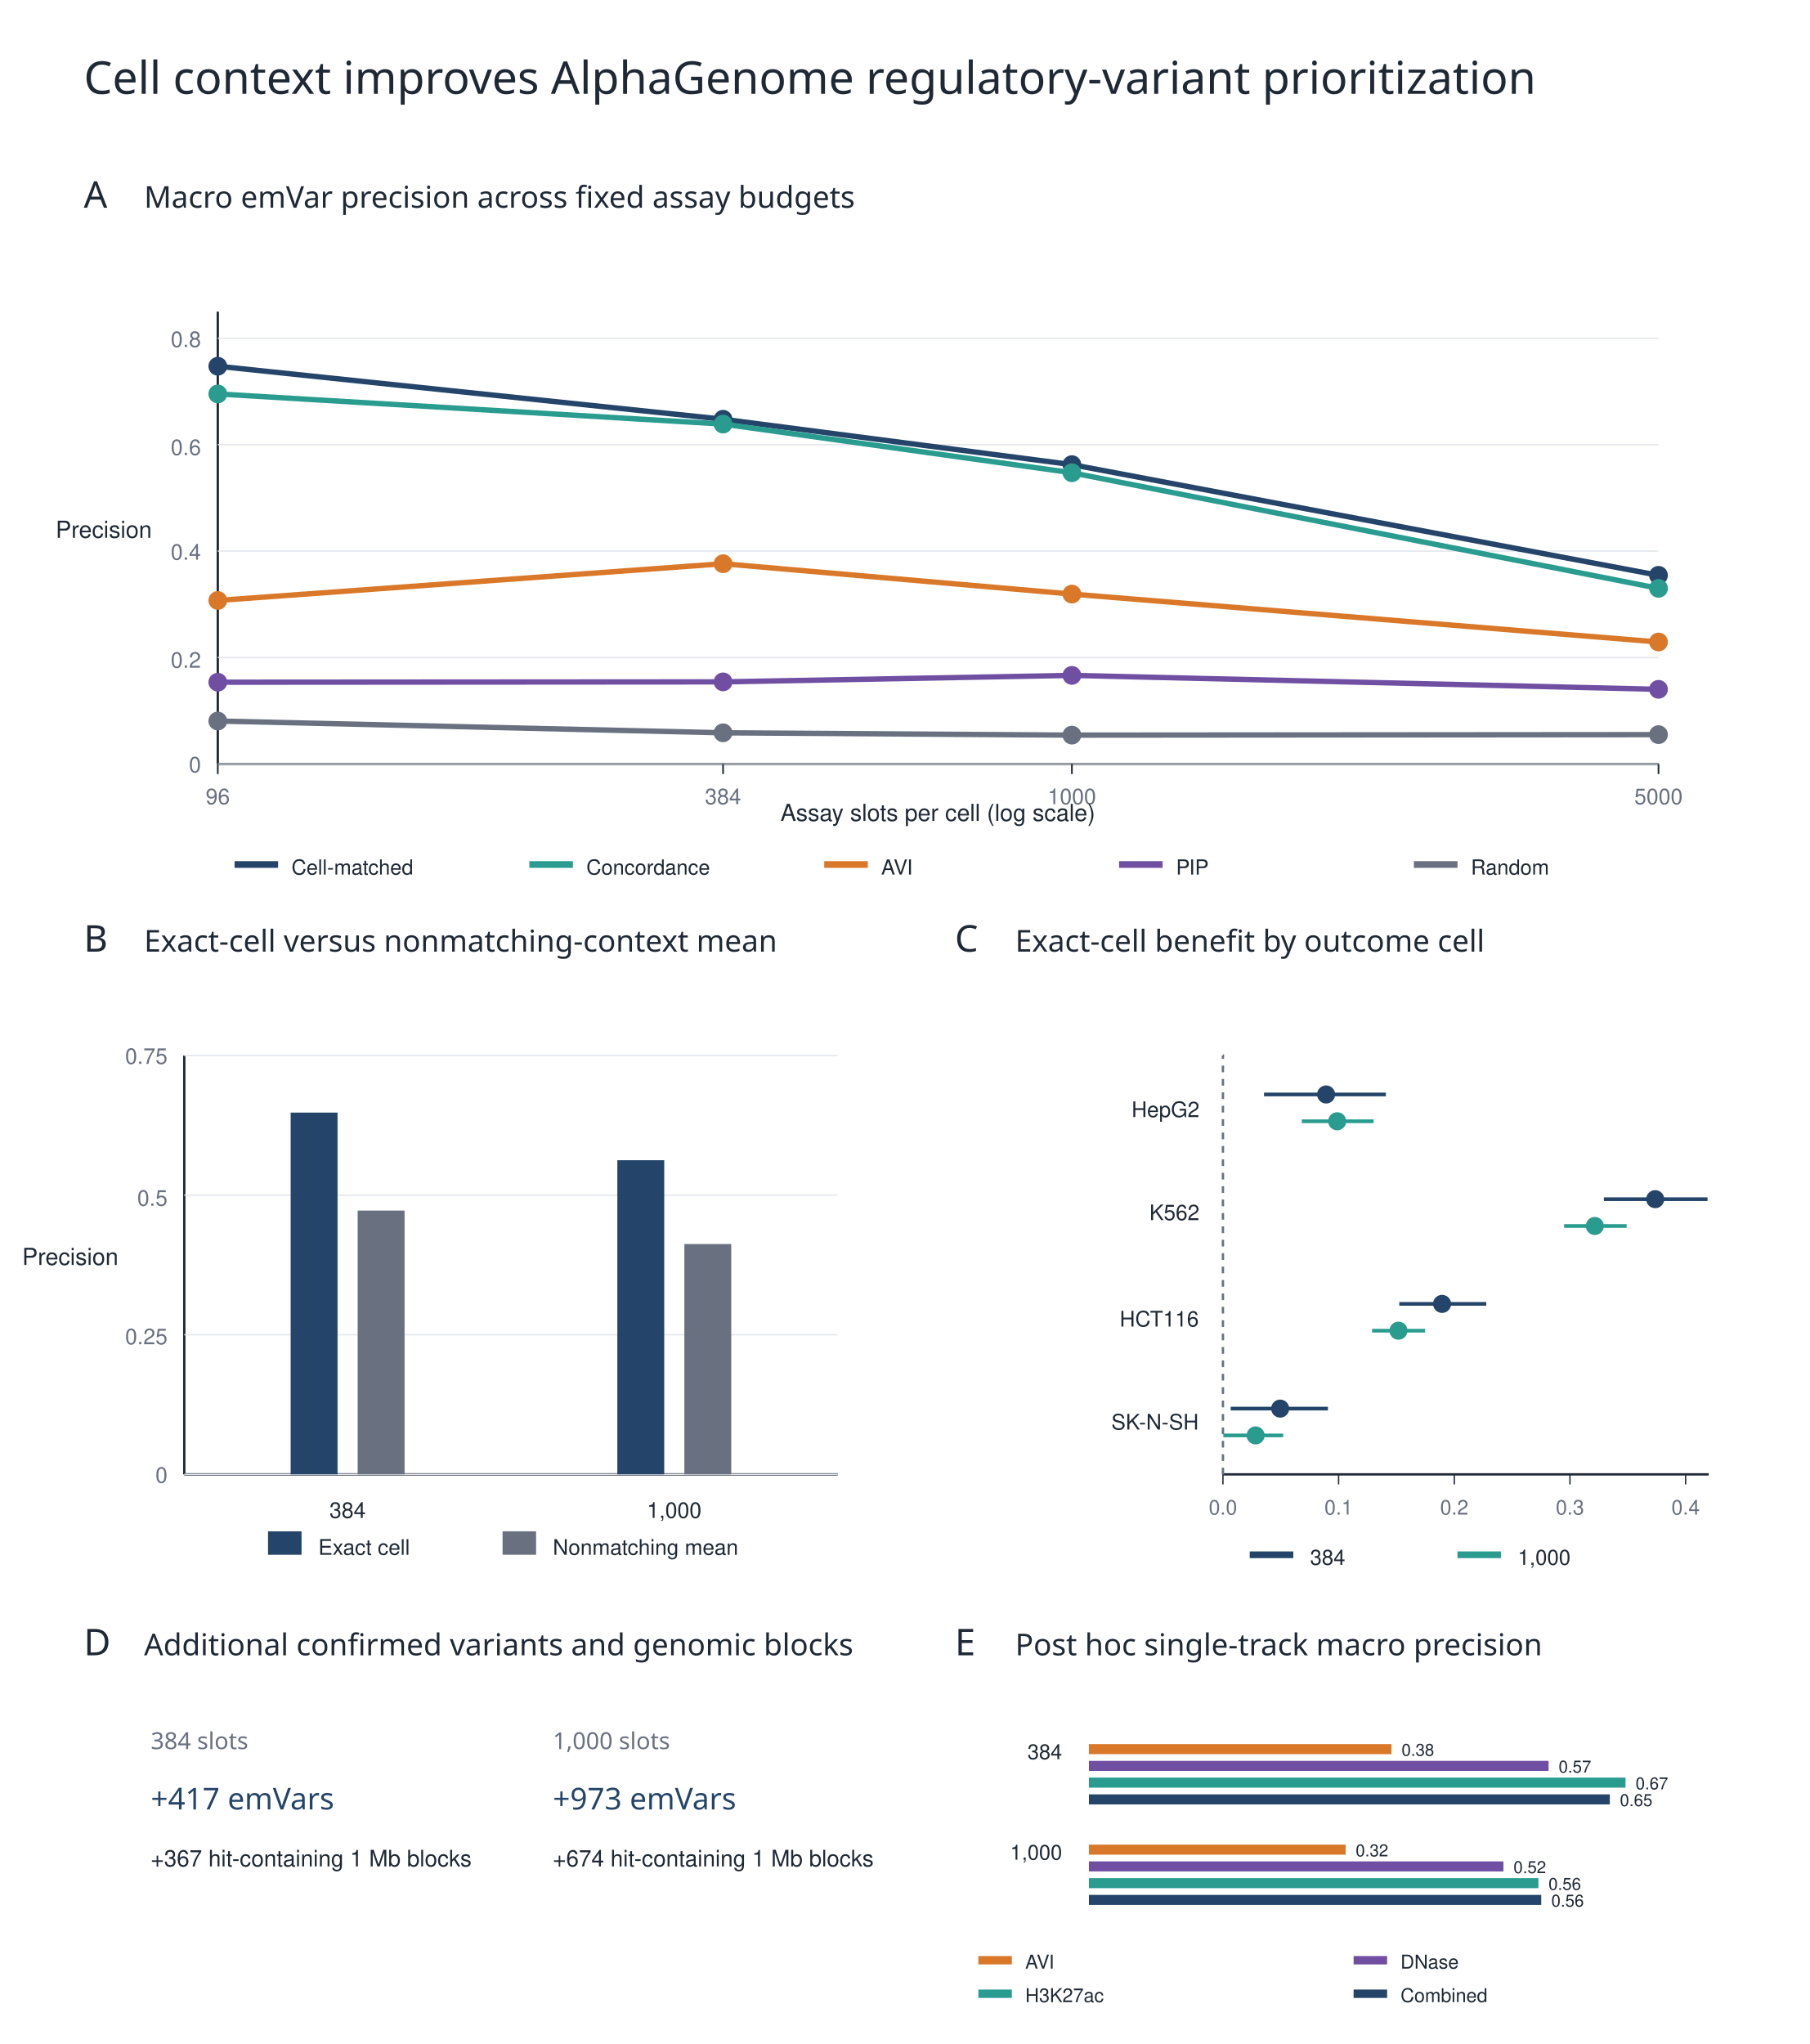
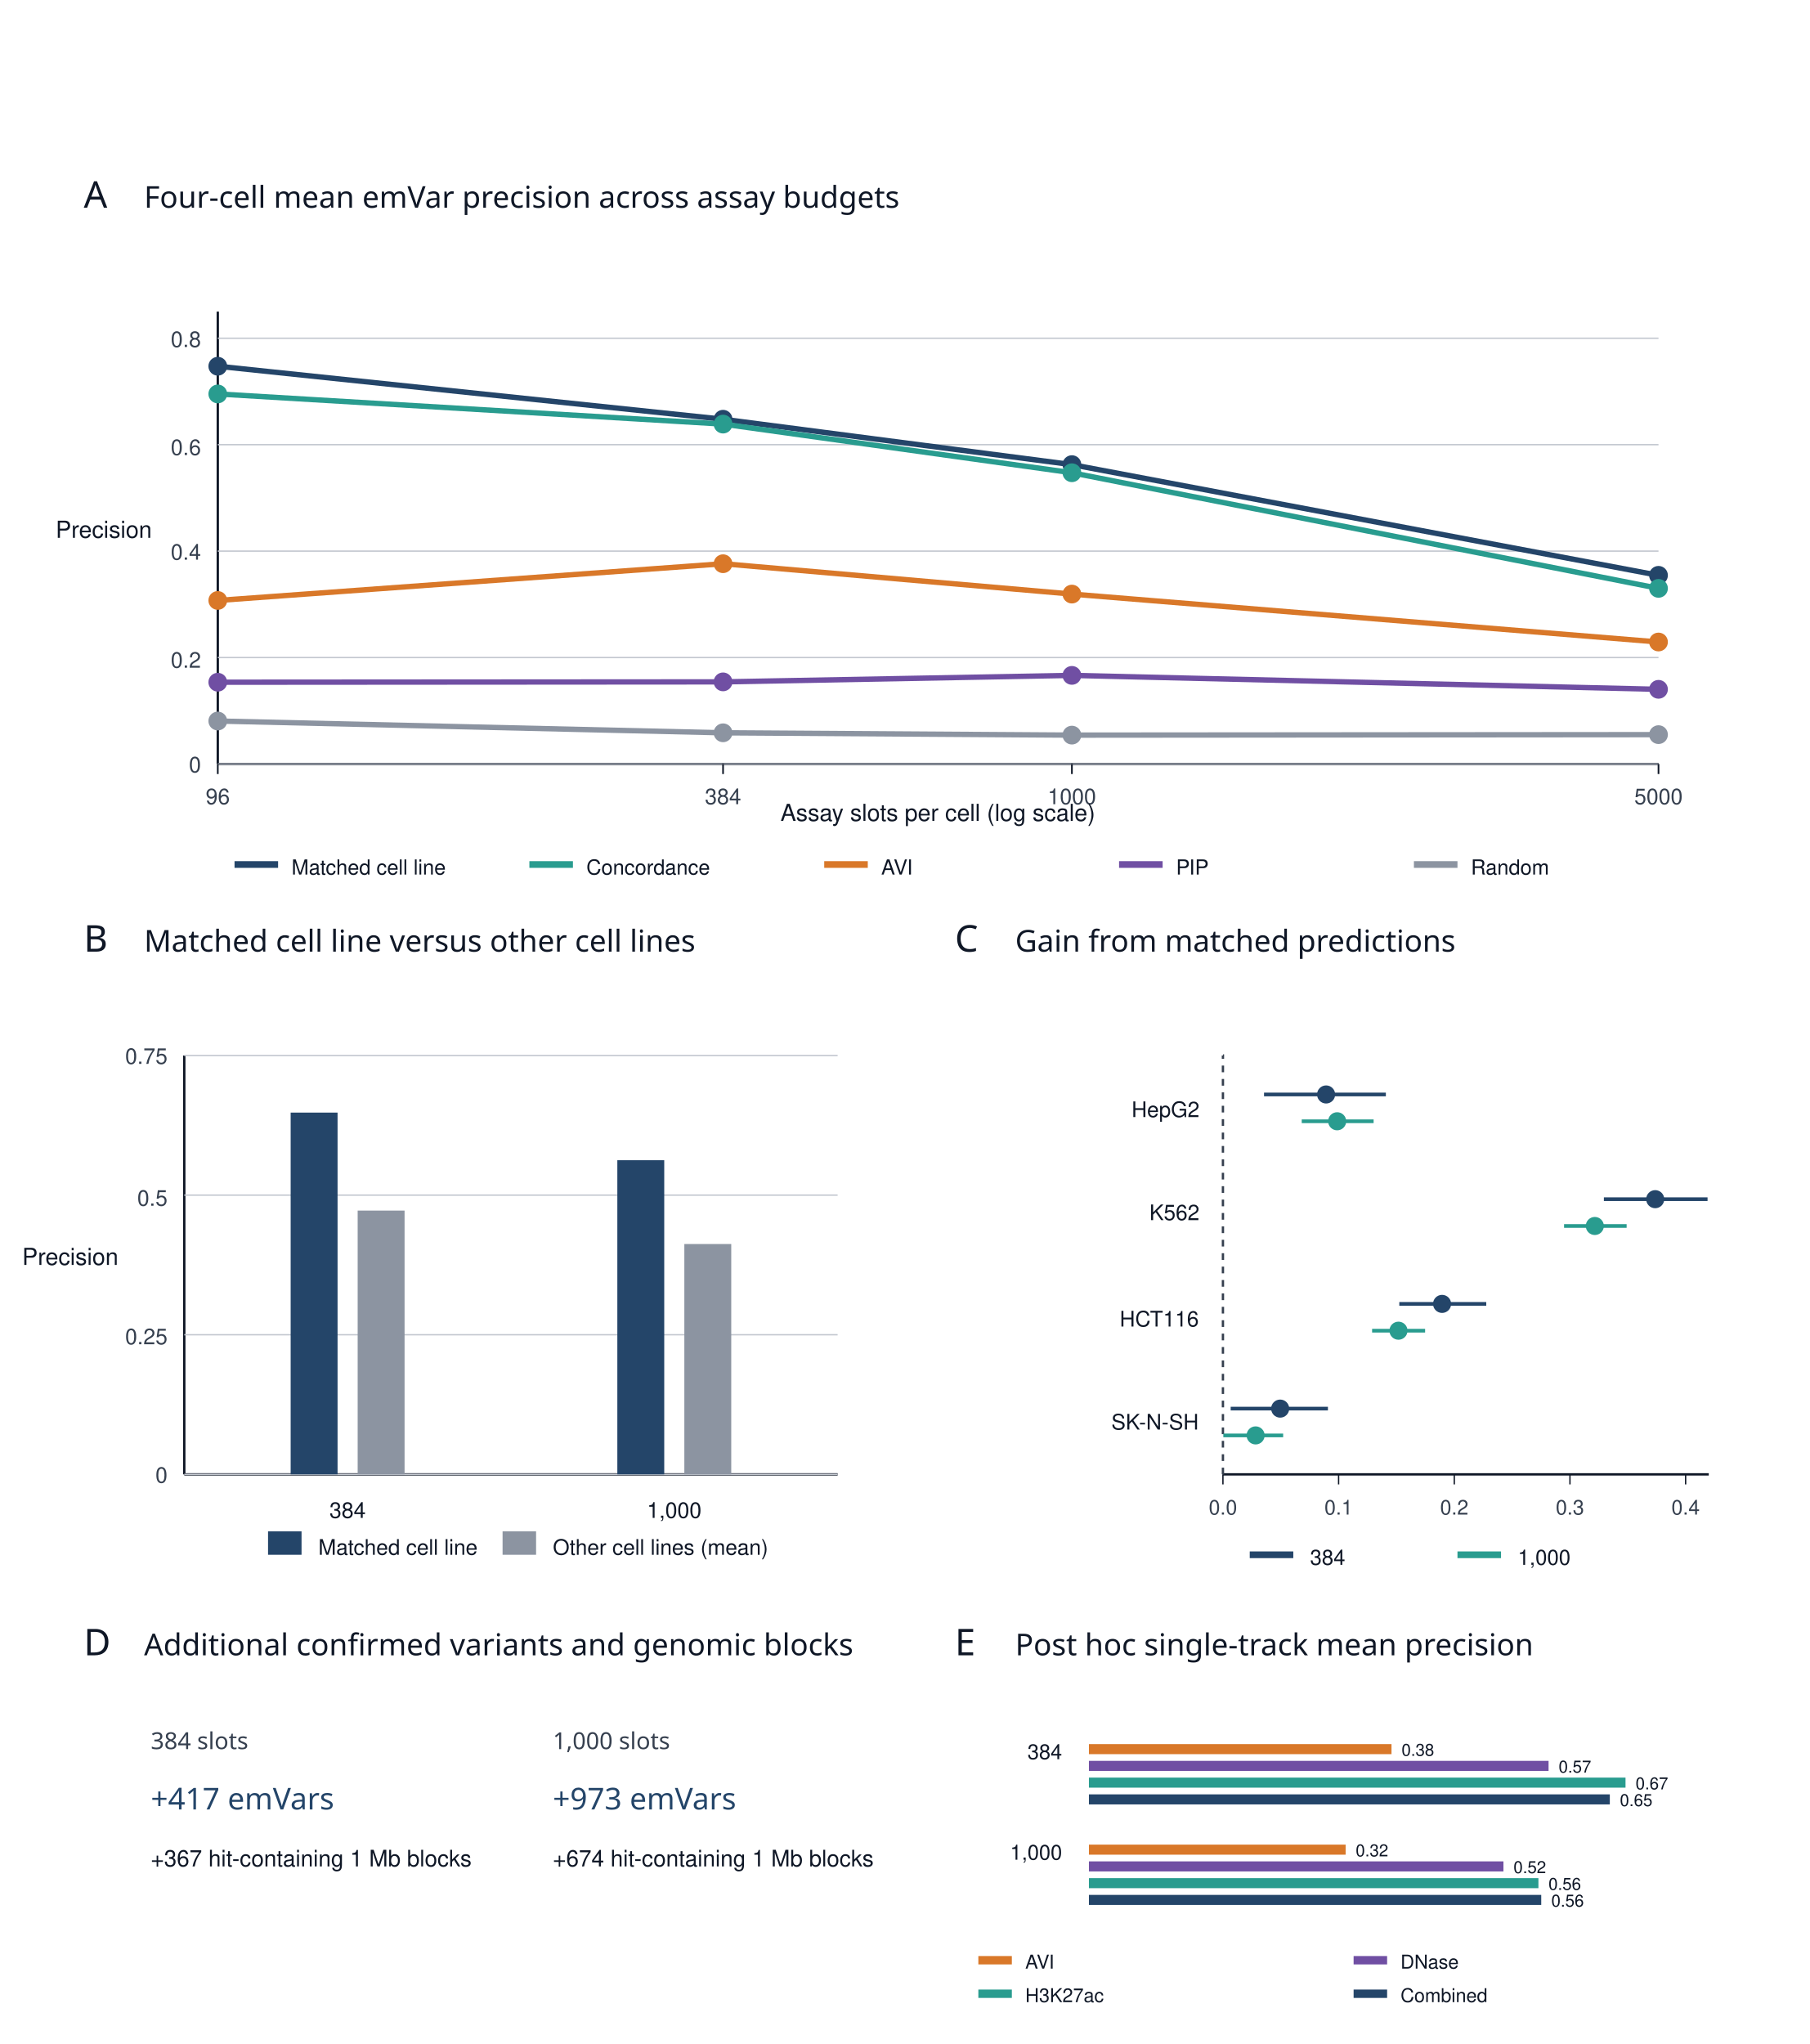
<svg xmlns="http://www.w3.org/2000/svg" width="540" height="610" preserveAspectRatio="xMinYMin meet" viewBox="0 0 540 610" version="1.0" fill-rule="evenodd">
  <clipPath id="clip">
    <rect x="0" y="0" width="540" height="610" />
  </clipPath>
  <g id="group" transform="scale(1,-1) translate(0,-610)" style="clip-path: url(#clip)">
    <g transform="">
-       <text x="25" y="582" style="font-family: Helvetica-Bold; font-size: 13.5px;fill: rgb(12%,16%,21%); stroke:none;" transform="translate(0,1164) scale(1,-1)">Cell context improves AlphaGenome regulatory-variant prioritization</text>
-       <text x="25" y="548" style="font-family: Helvetica-Bold; font-size: 11px;fill: rgb(12%,16%,21%); stroke:none;" transform="translate(0,1096) scale(1,-1)">A</text>
-       <text x="43" y="548" style="font-family: Helvetica-Bold; font-size: 9px;fill: rgb(12%,16%,21%); stroke:none;" transform="translate(0,1096) scale(1,-1)">Macro emVar precision across fixed assay budgets</text>
-       <path d="M 65,382 L 65,517 Z" style="stroke: rgb(12%,16%,21%); stroke-linecap: butt; stroke-width: 0.7;" />
-       <path d="M 65,382 L 495,382 Z" style="stroke: rgb(12%,16%,21%); stroke-linecap: butt; stroke-width: 0.7;" />
-       <path d="M 65,382 L 495,382 Z" style="stroke: rgb(89%,90%,92%); stroke-linecap: butt; stroke-width: 0.4;" />
-       <text x="56.386" y="379.5" style="font-family: Helvetica; font-size: 6.5px;fill: rgb(41%,44%,50%); stroke:none;" transform="translate(0,759) scale(1,-1)">0</text>
-       <path d="M 65,413.765 L 495,413.765 Z" style="stroke: rgb(89%,90%,92%); stroke-linecap: butt; stroke-width: 0.4;" />
-       <text x="50.965" y="411.265" style="font-family: Helvetica; font-size: 6.5px;fill: rgb(41%,44%,50%); stroke:none;" transform="translate(0,822) scale(1,-1)">0.2</text>
-       <path d="M 65,445.529 L 495,445.529 Z" style="stroke: rgb(89%,90%,92%); stroke-linecap: butt; stroke-width: 0.4;" />
-       <text x="50.965" y="443.029" style="font-family: Helvetica; font-size: 6.5px;fill: rgb(41%,44%,50%); stroke:none;" transform="translate(0,886) scale(1,-1)">0.4</text>
-       <path d="M 65,477.294 L 495,477.294 Z" style="stroke: rgb(89%,90%,92%); stroke-linecap: butt; stroke-width: 0.4;" />
-       <text x="50.965" y="474.794" style="font-family: Helvetica; font-size: 6.5px;fill: rgb(41%,44%,50%); stroke:none;" transform="translate(0,949) scale(1,-1)">0.6</text>
-       <path d="M 65,509.059 L 495,509.059 Z" style="stroke: rgb(89%,90%,92%); stroke-linecap: butt; stroke-width: 0.4;" />
-       <text x="50.965" y="506.559" style="font-family: Helvetica; font-size: 6.5px;fill: rgb(41%,44%,50%); stroke:none;" transform="translate(0,1013) scale(1,-1)">0.8</text>
-       <path d="M 65,382 L 65,379 Z" style="stroke: rgb(12%,16%,21%); stroke-linecap: butt; stroke-width: 0.5;" />
-       <text x="61.386" y="370" style="font-family: Helvetica; font-size: 6.5px;fill: rgb(41%,44%,50%); stroke:none;" transform="translate(0,740) scale(1,-1)">96</text>
-       <path d="M 215.804,382 L 215.804,379 Z" style="stroke: rgb(12%,16%,21%); stroke-linecap: butt; stroke-width: 0.5;" />
-       <text x="210.383" y="370" style="font-family: Helvetica; font-size: 6.5px;fill: rgb(41%,44%,50%); stroke:none;" transform="translate(0,740) scale(1,-1)">384</text>
-       <path d="M 319.921,382 L 319.921,379 Z" style="stroke: rgb(12%,16%,21%); stroke-linecap: butt; stroke-width: 0.5;" />
-       <text x="312.693" y="370" style="font-family: Helvetica; font-size: 6.5px;fill: rgb(41%,44%,50%); stroke:none;" transform="translate(0,740) scale(1,-1)">1000</text>
-       <path d="M 495,382 L 495,379 Z" style="stroke: rgb(12%,16%,21%); stroke-linecap: butt; stroke-width: 0.5;" />
-       <text x="487.772" y="370" style="font-family: Helvetica; font-size: 6.5px;fill: rgb(41%,44%,50%); stroke:none;" transform="translate(0,740) scale(1,-1)">5000</text>
-       <text x="16.608" y="449.5" style="font-family: Helvetica; font-size: 7px;fill: rgb(12%,16%,21%); stroke:none;" transform="translate(0,899) scale(1,-1)">Precision</text>
+       <text x="25" y="548" style="font-family: Helvetica-Bold; font-size: 11px;fill: rgb(6%,9%,15%); stroke:none;" transform="translate(0,1096) scale(1,-1)">A</text>
+       <text x="43" y="548" style="font-family: Helvetica-Bold; font-size: 9px;fill: rgb(6%,9%,15%); stroke:none;" transform="translate(0,1096) scale(1,-1)">Four-cell mean emVar precision across assay budgets</text>
+       <path d="M 65,382 L 65,517 Z" style="stroke: rgb(6%,9%,15%); stroke-linecap: butt; stroke-width: 0.7;" />
+       <path d="M 65,382 L 495,382 Z" style="stroke: rgb(6%,9%,15%); stroke-linecap: butt; stroke-width: 0.7;" />
+       <path d="M 65,382 L 495,382 Z" style="stroke: rgb(76%,78%,81%); stroke-linecap: butt; stroke-width: 0.4;" />
+       <text x="56.386" y="379.5" style="font-family: Helvetica; font-size: 6.5px;fill: rgb(21%,25%,31%); stroke:none;" transform="translate(0,759) scale(1,-1)">0</text>
+       <path d="M 65,413.765 L 495,413.765 Z" style="stroke: rgb(76%,78%,81%); stroke-linecap: butt; stroke-width: 0.4;" />
+       <text x="50.965" y="411.265" style="font-family: Helvetica; font-size: 6.5px;fill: rgb(21%,25%,31%); stroke:none;" transform="translate(0,822) scale(1,-1)">0.2</text>
+       <path d="M 65,445.529 L 495,445.529 Z" style="stroke: rgb(76%,78%,81%); stroke-linecap: butt; stroke-width: 0.4;" />
+       <text x="50.965" y="443.029" style="font-family: Helvetica; font-size: 6.5px;fill: rgb(21%,25%,31%); stroke:none;" transform="translate(0,886) scale(1,-1)">0.4</text>
+       <path d="M 65,477.294 L 495,477.294 Z" style="stroke: rgb(76%,78%,81%); stroke-linecap: butt; stroke-width: 0.4;" />
+       <text x="50.965" y="474.794" style="font-family: Helvetica; font-size: 6.5px;fill: rgb(21%,25%,31%); stroke:none;" transform="translate(0,949) scale(1,-1)">0.6</text>
+       <path d="M 65,509.059 L 495,509.059 Z" style="stroke: rgb(76%,78%,81%); stroke-linecap: butt; stroke-width: 0.4;" />
+       <text x="50.965" y="506.559" style="font-family: Helvetica; font-size: 6.5px;fill: rgb(21%,25%,31%); stroke:none;" transform="translate(0,1013) scale(1,-1)">0.8</text>
+       <path d="M 65,382 L 65,379 Z" style="stroke: rgb(6%,9%,15%); stroke-linecap: butt; stroke-width: 0.5;" />
+       <text x="61.386" y="370" style="font-family: Helvetica; font-size: 6.5px;fill: rgb(21%,25%,31%); stroke:none;" transform="translate(0,740) scale(1,-1)">96</text>
+       <path d="M 215.804,382 L 215.804,379 Z" style="stroke: rgb(6%,9%,15%); stroke-linecap: butt; stroke-width: 0.5;" />
+       <text x="210.383" y="370" style="font-family: Helvetica; font-size: 6.5px;fill: rgb(21%,25%,31%); stroke:none;" transform="translate(0,740) scale(1,-1)">384</text>
+       <path d="M 319.921,382 L 319.921,379 Z" style="stroke: rgb(6%,9%,15%); stroke-linecap: butt; stroke-width: 0.5;" />
+       <text x="312.693" y="370" style="font-family: Helvetica; font-size: 6.5px;fill: rgb(21%,25%,31%); stroke:none;" transform="translate(0,740) scale(1,-1)">1000</text>
+       <path d="M 495,382 L 495,379 Z" style="stroke: rgb(6%,9%,15%); stroke-linecap: butt; stroke-width: 0.5;" />
+       <text x="487.772" y="370" style="font-family: Helvetica; font-size: 6.5px;fill: rgb(21%,25%,31%); stroke:none;" transform="translate(0,740) scale(1,-1)">5000</text>
+       <text x="16.608" y="449.5" style="font-family: Helvetica; font-size: 7px;fill: rgb(6%,9%,15%); stroke:none;" transform="translate(0,899) scale(1,-1)">Precision</text>
      <circle cx="65.0" cy="500.704" r="2.3" style="stroke: rgb(14%,27%,41%); stroke-linecap: butt; stroke-width: 1; fill: rgb(14%,27%,41%); fill-rule: evenodd;" />
      <circle cx="215.804" cy="484.884" r="2.3" style="stroke: rgb(14%,27%,41%); stroke-linecap: butt; stroke-width: 1; fill: rgb(14%,27%,41%); fill-rule: evenodd;" />
      <circle cx="319.921" cy="471.338" r="2.3" style="stroke: rgb(14%,27%,41%); stroke-linecap: butt; stroke-width: 1; fill: rgb(14%,27%,41%); fill-rule: evenodd;" />
      <circle cx="495.0" cy="438.303" r="2.3" style="stroke: rgb(14%,27%,41%); stroke-linecap: butt; stroke-width: 1; fill: rgb(14%,27%,41%); fill-rule: evenodd;" />
      <polyline points="65 500.704, 215.804 484.884, 319.921 471.338, 495 438.303" style="stroke: rgb(14%,27%,41%); stroke-linecap: butt; stroke-width: 1.6; fill: None; fill-rule: evenodd;" />
      <circle cx="65.0" cy="492.432" r="2.3" style="stroke: rgb(16%,61%,56%); stroke-linecap: butt; stroke-width: 1; fill: rgb(16%,61%,56%); fill-rule: evenodd;" />
      <circle cx="215.804" cy="483.436" r="2.3" style="stroke: rgb(16%,61%,56%); stroke-linecap: butt; stroke-width: 1; fill: rgb(16%,61%,56%); fill-rule: evenodd;" />
      <circle cx="319.921" cy="468.916" r="2.3" style="stroke: rgb(16%,61%,56%); stroke-linecap: butt; stroke-width: 1; fill: rgb(16%,61%,56%); fill-rule: evenodd;" />
      <circle cx="495.0" cy="434.412" r="2.3" style="stroke: rgb(16%,61%,56%); stroke-linecap: butt; stroke-width: 1; fill: rgb(16%,61%,56%); fill-rule: evenodd;" />
      <polyline points="65 492.432, 215.804 483.436, 319.921 468.916, 495 434.412" style="stroke: rgb(16%,61%,56%); stroke-linecap: butt; stroke-width: 1.6; fill: None; fill-rule: evenodd;" />
      <circle cx="65.0" cy="430.805" r="2.3" style="stroke: rgb(85%,47%,16%); stroke-linecap: butt; stroke-width: 1; fill: rgb(85%,47%,16%); fill-rule: evenodd;" />
      <circle cx="215.804" cy="441.766" r="2.3" style="stroke: rgb(85%,47%,16%); stroke-linecap: butt; stroke-width: 1; fill: rgb(85%,47%,16%); fill-rule: evenodd;" />
      <circle cx="319.921" cy="432.704" r="2.3" style="stroke: rgb(85%,47%,16%); stroke-linecap: butt; stroke-width: 1; fill: rgb(85%,47%,16%); fill-rule: evenodd;" />
      <circle cx="495.0" cy="418.402" r="2.3" style="stroke: rgb(85%,47%,16%); stroke-linecap: butt; stroke-width: 1; fill: rgb(85%,47%,16%); fill-rule: evenodd;" />
      <polyline points="65 430.805, 215.804 441.766, 319.921 432.704, 495 418.402" style="stroke: rgb(85%,47%,16%); stroke-linecap: butt; stroke-width: 1.6; fill: None; fill-rule: evenodd;" />
      <circle cx="65.0" cy="406.403" r="2.3" style="stroke: rgb(44%,31%,64%); stroke-linecap: butt; stroke-width: 1; fill: rgb(44%,31%,64%); fill-rule: evenodd;" />
      <circle cx="215.804" cy="406.506" r="2.3" style="stroke: rgb(44%,31%,64%); stroke-linecap: butt; stroke-width: 1; fill: rgb(44%,31%,64%); fill-rule: evenodd;" />
      <circle cx="319.921" cy="408.444" r="2.3" style="stroke: rgb(44%,31%,64%); stroke-linecap: butt; stroke-width: 1; fill: rgb(44%,31%,64%); fill-rule: evenodd;" />
      <circle cx="495.0" cy="404.283" r="2.3" style="stroke: rgb(44%,31%,64%); stroke-linecap: butt; stroke-width: 1; fill: rgb(44%,31%,64%); fill-rule: evenodd;" />
      <polyline points="65 406.403, 215.804 406.506, 319.921 408.444, 495 404.283" style="stroke: rgb(44%,31%,64%); stroke-linecap: butt; stroke-width: 1.6; fill: None; fill-rule: evenodd;" />
-       <circle cx="65.0" cy="394.822" r="2.3" style="stroke: rgb(41%,44%,50%); stroke-linecap: butt; stroke-width: 1; fill: rgb(41%,44%,50%); fill-rule: evenodd;" />
-       <circle cx="215.804" cy="391.306" r="2.3" style="stroke: rgb(41%,44%,50%); stroke-linecap: butt; stroke-width: 1; fill: rgb(41%,44%,50%); fill-rule: evenodd;" />
-       <circle cx="319.921" cy="390.616" r="2.3" style="stroke: rgb(41%,44%,50%); stroke-linecap: butt; stroke-width: 1; fill: rgb(41%,44%,50%); fill-rule: evenodd;" />
-       <circle cx="495.0" cy="390.759" r="2.3" style="stroke: rgb(41%,44%,50%); stroke-linecap: butt; stroke-width: 1; fill: rgb(41%,44%,50%); fill-rule: evenodd;" />
-       <polyline points="65 394.822, 215.804 391.306, 319.921 390.616, 495 390.759" style="stroke: rgb(41%,44%,50%); stroke-linecap: butt; stroke-width: 1.6; fill: None; fill-rule: evenodd;" />
+       <circle cx="65.0" cy="394.822" r="2.3" style="stroke: rgb(55%,58%,63%); stroke-linecap: butt; stroke-width: 1; fill: rgb(55%,58%,63%); fill-rule: evenodd;" />
+       <circle cx="215.804" cy="391.306" r="2.3" style="stroke: rgb(55%,58%,63%); stroke-linecap: butt; stroke-width: 1; fill: rgb(55%,58%,63%); fill-rule: evenodd;" />
+       <circle cx="319.921" cy="390.616" r="2.3" style="stroke: rgb(55%,58%,63%); stroke-linecap: butt; stroke-width: 1; fill: rgb(55%,58%,63%); fill-rule: evenodd;" />
+       <circle cx="495.0" cy="390.759" r="2.3" style="stroke: rgb(55%,58%,63%); stroke-linecap: butt; stroke-width: 1; fill: rgb(55%,58%,63%); fill-rule: evenodd;" />
+       <polyline points="65 394.822, 215.804 391.306, 319.921 390.616, 495 390.759" style="stroke: rgb(55%,58%,63%); stroke-linecap: butt; stroke-width: 1.6; fill: None; fill-rule: evenodd;" />
      <path d="M 70,352 L 83,352 Z" style="stroke: rgb(14%,27%,41%); stroke-linecap: butt; stroke-width: 2;" />
-       <text x="87" y="349" style="font-family: Helvetica; font-size: 6.2px;fill: rgb(12%,16%,21%); stroke:none;" transform="translate(0,698) scale(1,-1)">Cell-matched</text>
+       <text x="87" y="349" style="font-family: Helvetica; font-size: 6.2px;fill: rgb(6%,9%,15%); stroke:none;" transform="translate(0,698) scale(1,-1)">Matched cell line</text>
      <path d="M 158,352 L 171,352 Z" style="stroke: rgb(16%,61%,56%); stroke-linecap: butt; stroke-width: 2;" />
-       <text x="175" y="349" style="font-family: Helvetica; font-size: 6.2px;fill: rgb(12%,16%,21%); stroke:none;" transform="translate(0,698) scale(1,-1)">Concordance</text>
+       <text x="175" y="349" style="font-family: Helvetica; font-size: 6.2px;fill: rgb(6%,9%,15%); stroke:none;" transform="translate(0,698) scale(1,-1)">Concordance</text>
      <path d="M 246,352 L 259,352 Z" style="stroke: rgb(85%,47%,16%); stroke-linecap: butt; stroke-width: 2;" />
-       <text x="263" y="349" style="font-family: Helvetica; font-size: 6.2px;fill: rgb(12%,16%,21%); stroke:none;" transform="translate(0,698) scale(1,-1)">AVI</text>
+       <text x="263" y="349" style="font-family: Helvetica; font-size: 6.2px;fill: rgb(6%,9%,15%); stroke:none;" transform="translate(0,698) scale(1,-1)">AVI</text>
      <path d="M 334,352 L 347,352 Z" style="stroke: rgb(44%,31%,64%); stroke-linecap: butt; stroke-width: 2;" />
-       <text x="351" y="349" style="font-family: Helvetica; font-size: 6.2px;fill: rgb(12%,16%,21%); stroke:none;" transform="translate(0,698) scale(1,-1)">PIP</text>
-       <path d="M 422,352 L 435,352 Z" style="stroke: rgb(41%,44%,50%); stroke-linecap: butt; stroke-width: 2;" />
-       <text x="439" y="349" style="font-family: Helvetica; font-size: 6.2px;fill: rgb(12%,16%,21%); stroke:none;" transform="translate(0,698) scale(1,-1)">Random</text>
-       <text x="232.932" y="365" style="font-family: Helvetica; font-size: 7px;fill: rgb(12%,16%,21%); stroke:none;" transform="translate(0,730) scale(1,-1)">Assay slots per cell (log scale)</text>
-       <text x="25" y="326" style="font-family: Helvetica-Bold; font-size: 11px;fill: rgb(12%,16%,21%); stroke:none;" transform="translate(0,652) scale(1,-1)">B</text>
-       <text x="43" y="326" style="font-family: Helvetica-Bold; font-size: 9px;fill: rgb(12%,16%,21%); stroke:none;" transform="translate(0,652) scale(1,-1)">Exact-cell versus nonmatching-context mean</text>
-       <path d="M 55,170 L 55,295 Z" style="stroke: rgb(12%,16%,21%); stroke-linecap: butt; stroke-width: 0.7;" />
-       <path d="M 55,170 L 250,170 Z" style="stroke: rgb(12%,16%,21%); stroke-linecap: butt; stroke-width: 0.7;" />
-       <path d="M 55,170 L 250,170 Z" style="stroke: rgb(89%,90%,92%); stroke-linecap: butt; stroke-width: 0.4;" />
-       <text x="46.386" y="167.5" style="font-family: Helvetica; font-size: 6.5px;fill: rgb(41%,44%,50%); stroke:none;" transform="translate(0,335) scale(1,-1)">0</text>
-       <path d="M 55,211.667 L 250,211.667 Z" style="stroke: rgb(89%,90%,92%); stroke-linecap: butt; stroke-width: 0.4;" />
-       <text x="37.351" y="209.167" style="font-family: Helvetica; font-size: 6.5px;fill: rgb(41%,44%,50%); stroke:none;" transform="translate(0,418) scale(1,-1)">0.25</text>
-       <path d="M 55,253.333 L 250,253.333 Z" style="stroke: rgb(89%,90%,92%); stroke-linecap: butt; stroke-width: 0.4;" />
-       <text x="40.965" y="250.833" style="font-family: Helvetica; font-size: 6.5px;fill: rgb(41%,44%,50%); stroke:none;" transform="translate(0,501) scale(1,-1)">0.5</text>
-       <path d="M 55,295 L 250,295 Z" style="stroke: rgb(89%,90%,92%); stroke-linecap: butt; stroke-width: 0.4;" />
-       <text x="37.351" y="292.5" style="font-family: Helvetica; font-size: 6.5px;fill: rgb(41%,44%,50%); stroke:none;" transform="translate(0,585) scale(1,-1)">0.75</text>
-       <text x="6.608" y="232.5" style="font-family: Helvetica; font-size: 7px;fill: rgb(12%,16%,21%); stroke:none;" transform="translate(0,465) scale(1,-1)">Precision</text>
+       <text x="351" y="349" style="font-family: Helvetica; font-size: 6.2px;fill: rgb(6%,9%,15%); stroke:none;" transform="translate(0,698) scale(1,-1)">PIP</text>
+       <path d="M 422,352 L 435,352 Z" style="stroke: rgb(55%,58%,63%); stroke-linecap: butt; stroke-width: 2;" />
+       <text x="439" y="349" style="font-family: Helvetica; font-size: 6.2px;fill: rgb(6%,9%,15%); stroke:none;" transform="translate(0,698) scale(1,-1)">Random</text>
+       <text x="232.932" y="365" style="font-family: Helvetica; font-size: 7px;fill: rgb(6%,9%,15%); stroke:none;" transform="translate(0,730) scale(1,-1)">Assay slots per cell (log scale)</text>
+       <text x="25" y="326" style="font-family: Helvetica-Bold; font-size: 11px;fill: rgb(6%,9%,15%); stroke:none;" transform="translate(0,652) scale(1,-1)">B</text>
+       <text x="43" y="326" style="font-family: Helvetica-Bold; font-size: 9px;fill: rgb(6%,9%,15%); stroke:none;" transform="translate(0,652) scale(1,-1)">Matched cell line versus other cell lines</text>
+       <path d="M 55,170 L 55,295 Z" style="stroke: rgb(6%,9%,15%); stroke-linecap: butt; stroke-width: 0.7;" />
+       <path d="M 55,170 L 250,170 Z" style="stroke: rgb(6%,9%,15%); stroke-linecap: butt; stroke-width: 0.7;" />
+       <path d="M 55,170 L 250,170 Z" style="stroke: rgb(76%,78%,81%); stroke-linecap: butt; stroke-width: 0.4;" />
+       <text x="46.386" y="167.5" style="font-family: Helvetica; font-size: 6.5px;fill: rgb(21%,25%,31%); stroke:none;" transform="translate(0,335) scale(1,-1)">0</text>
+       <path d="M 55,211.667 L 250,211.667 Z" style="stroke: rgb(76%,78%,81%); stroke-linecap: butt; stroke-width: 0.4;" />
+       <text x="37.351" y="209.167" style="font-family: Helvetica; font-size: 6.5px;fill: rgb(21%,25%,31%); stroke:none;" transform="translate(0,418) scale(1,-1)">0.25</text>
+       <path d="M 55,253.333 L 250,253.333 Z" style="stroke: rgb(76%,78%,81%); stroke-linecap: butt; stroke-width: 0.4;" />
+       <text x="40.965" y="250.833" style="font-family: Helvetica; font-size: 6.5px;fill: rgb(21%,25%,31%); stroke:none;" transform="translate(0,501) scale(1,-1)">0.5</text>
+       <path d="M 55,295 L 250,295 Z" style="stroke: rgb(76%,78%,81%); stroke-linecap: butt; stroke-width: 0.4;" />
+       <text x="37.351" y="292.5" style="font-family: Helvetica; font-size: 6.5px;fill: rgb(21%,25%,31%); stroke:none;" transform="translate(0,585) scale(1,-1)">0.75</text>
+       <text x="6.608" y="232.5" style="font-family: Helvetica; font-size: 7px;fill: rgb(6%,9%,15%); stroke:none;" transform="translate(0,465) scale(1,-1)">Precision</text>
      <rect x="86.75" y="170" width="14.0" height="107.964" style="stroke: none; stroke-linecap: butt; stroke-width: 1; fill: rgb(14%,27%,41%); fill-rule: evenodd;" />
-       <rect x="106.75" y="170" width="14.0" height="78.722" style="stroke: none; stroke-linecap: butt; stroke-width: 1; fill: rgb(41%,44%,50%); fill-rule: evenodd;" />
-       <text x="98.329" y="157" style="font-family: Helvetica; font-size: 6.5px;fill: rgb(12%,16%,21%); stroke:none;" transform="translate(0,314) scale(1,-1)">384</text>
+       <rect x="106.75" y="170" width="14.0" height="78.722" style="stroke: none; stroke-linecap: butt; stroke-width: 1; fill: rgb(55%,58%,63%); fill-rule: evenodd;" />
+       <text x="98.329" y="157" style="font-family: Helvetica; font-size: 6.5px;fill: rgb(6%,9%,15%); stroke:none;" transform="translate(0,314) scale(1,-1)">384</text>
      <rect x="184.25" y="170" width="14.0" height="93.75" style="stroke: none; stroke-linecap: butt; stroke-width: 1; fill: rgb(14%,27%,41%); fill-rule: evenodd;" />
-       <rect x="204.25" y="170" width="14.0" height="68.74" style="stroke: none; stroke-linecap: butt; stroke-width: 1; fill: rgb(41%,44%,50%); fill-rule: evenodd;" />
-       <text x="193.119" y="157" style="font-family: Helvetica; font-size: 6.5px;fill: rgb(12%,16%,21%); stroke:none;" transform="translate(0,314) scale(1,-1)">1,000</text>
+       <rect x="204.25" y="170" width="14.0" height="68.74" style="stroke: none; stroke-linecap: butt; stroke-width: 1; fill: rgb(55%,58%,63%); fill-rule: evenodd;" />
+       <text x="193.119" y="157" style="font-family: Helvetica; font-size: 6.5px;fill: rgb(6%,9%,15%); stroke:none;" transform="translate(0,314) scale(1,-1)">1,000</text>
      <rect x="80" y="146" width="10" height="7" style="stroke: none; stroke-linecap: butt; stroke-width: 1; fill: rgb(14%,27%,41%); fill-rule: evenodd;" />
-       <text x="95" y="146" style="font-family: Helvetica; font-size: 6.4px;fill: rgb(12%,16%,21%); stroke:none;" transform="translate(0,292) scale(1,-1)">Exact cell</text>
-       <rect x="150" y="146" width="10" height="7" style="stroke: none; stroke-linecap: butt; stroke-width: 1; fill: rgb(41%,44%,50%); fill-rule: evenodd;" />
-       <text x="165" y="146" style="font-family: Helvetica; font-size: 6.4px;fill: rgb(12%,16%,21%); stroke:none;" transform="translate(0,292) scale(1,-1)">Nonmatching mean</text>
-       <text x="285" y="326" style="font-family: Helvetica-Bold; font-size: 11px;fill: rgb(12%,16%,21%); stroke:none;" transform="translate(0,652) scale(1,-1)">C</text>
-       <text x="303" y="326" style="font-family: Helvetica-Bold; font-size: 9px;fill: rgb(12%,16%,21%); stroke:none;" transform="translate(0,652) scale(1,-1)">Exact-cell benefit by outcome cell</text>
-       <path d="M 365,170 L 510,170 Z" style="stroke: rgb(12%,16%,21%); stroke-linecap: butt; stroke-width: 0.7;" />
-       <path d="M 365,170 L 365,295 Z" style="stroke: rgb(41%,44%,50%); stroke-linecap: butt; stroke-width: 0.7; stroke-dasharray: 2, 2;" />
-       <path d="M 365,170 L 365,167 Z" style="stroke: rgb(12%,16%,21%); stroke-linecap: butt; stroke-width: 0.4;" />
-       <text x="360.76" y="158" style="font-family: Helvetica; font-size: 6.1px;fill: rgb(41%,44%,50%); stroke:none;" transform="translate(0,316) scale(1,-1)">0.0</text>
-       <path d="M 399.524,170 L 399.524,167 Z" style="stroke: rgb(12%,16%,21%); stroke-linecap: butt; stroke-width: 0.4;" />
-       <text x="395.284" y="158" style="font-family: Helvetica; font-size: 6.1px;fill: rgb(41%,44%,50%); stroke:none;" transform="translate(0,316) scale(1,-1)">0.1</text>
-       <path d="M 434.048,170 L 434.048,167 Z" style="stroke: rgb(12%,16%,21%); stroke-linecap: butt; stroke-width: 0.4;" />
-       <text x="429.808" y="158" style="font-family: Helvetica; font-size: 6.1px;fill: rgb(41%,44%,50%); stroke:none;" transform="translate(0,316) scale(1,-1)">0.2</text>
-       <path d="M 468.571,170 L 468.571,167 Z" style="stroke: rgb(12%,16%,21%); stroke-linecap: butt; stroke-width: 0.4;" />
-       <text x="464.332" y="158" style="font-family: Helvetica; font-size: 6.1px;fill: rgb(41%,44%,50%); stroke:none;" transform="translate(0,316) scale(1,-1)">0.3</text>
-       <path d="M 503.095,170 L 503.095,167 Z" style="stroke: rgb(12%,16%,21%); stroke-linecap: butt; stroke-width: 0.4;" />
-       <text x="498.856" y="158" style="font-family: Helvetica; font-size: 6.1px;fill: rgb(41%,44%,50%); stroke:none;" transform="translate(0,316) scale(1,-1)">0.4</text>
-       <text x="337.725" y="277.375" style="font-family: Helvetica; font-size: 6.4px;fill: rgb(12%,16%,21%); stroke:none;" transform="translate(0,554) scale(1,-1)">HepG2</text>
+       <text x="95" y="146" style="font-family: Helvetica; font-size: 6.4px;fill: rgb(6%,9%,15%); stroke:none;" transform="translate(0,292) scale(1,-1)">Matched cell line</text>
+       <rect x="150" y="146" width="10" height="7" style="stroke: none; stroke-linecap: butt; stroke-width: 1; fill: rgb(55%,58%,63%); fill-rule: evenodd;" />
+       <text x="165" y="146" style="font-family: Helvetica; font-size: 6.4px;fill: rgb(6%,9%,15%); stroke:none;" transform="translate(0,292) scale(1,-1)">Other cell lines (mean)</text>
+       <text x="285" y="326" style="font-family: Helvetica-Bold; font-size: 11px;fill: rgb(6%,9%,15%); stroke:none;" transform="translate(0,652) scale(1,-1)">C</text>
+       <text x="303" y="326" style="font-family: Helvetica-Bold; font-size: 9px;fill: rgb(6%,9%,15%); stroke:none;" transform="translate(0,652) scale(1,-1)">Gain from matched predictions</text>
+       <path d="M 365,170 L 510,170 Z" style="stroke: rgb(6%,9%,15%); stroke-linecap: butt; stroke-width: 0.7;" />
+       <path d="M 365,170 L 365,295 Z" style="stroke: rgb(21%,25%,31%); stroke-linecap: butt; stroke-width: 0.7; stroke-dasharray: 2, 2;" />
+       <path d="M 365,170 L 365,167 Z" style="stroke: rgb(6%,9%,15%); stroke-linecap: butt; stroke-width: 0.4;" />
+       <text x="360.76" y="158" style="font-family: Helvetica; font-size: 6.1px;fill: rgb(21%,25%,31%); stroke:none;" transform="translate(0,316) scale(1,-1)">0.0</text>
+       <path d="M 399.524,170 L 399.524,167 Z" style="stroke: rgb(6%,9%,15%); stroke-linecap: butt; stroke-width: 0.4;" />
+       <text x="395.284" y="158" style="font-family: Helvetica; font-size: 6.1px;fill: rgb(21%,25%,31%); stroke:none;" transform="translate(0,316) scale(1,-1)">0.1</text>
+       <path d="M 434.048,170 L 434.048,167 Z" style="stroke: rgb(6%,9%,15%); stroke-linecap: butt; stroke-width: 0.4;" />
+       <text x="429.808" y="158" style="font-family: Helvetica; font-size: 6.1px;fill: rgb(21%,25%,31%); stroke:none;" transform="translate(0,316) scale(1,-1)">0.2</text>
+       <path d="M 468.571,170 L 468.571,167 Z" style="stroke: rgb(6%,9%,15%); stroke-linecap: butt; stroke-width: 0.4;" />
+       <text x="464.332" y="158" style="font-family: Helvetica; font-size: 6.1px;fill: rgb(21%,25%,31%); stroke:none;" transform="translate(0,316) scale(1,-1)">0.3</text>
+       <path d="M 503.095,170 L 503.095,167 Z" style="stroke: rgb(6%,9%,15%); stroke-linecap: butt; stroke-width: 0.4;" />
+       <text x="498.856" y="158" style="font-family: Helvetica; font-size: 6.1px;fill: rgb(21%,25%,31%); stroke:none;" transform="translate(0,316) scale(1,-1)">0.4</text>
+       <text x="337.725" y="277.375" style="font-family: Helvetica; font-size: 6.4px;fill: rgb(6%,9%,15%); stroke:none;" transform="translate(0,554) scale(1,-1)">HepG2</text>
      <path d="M 377.265,283.375 L 413.627,283.375 Z" style="stroke: rgb(14%,27%,41%); stroke-linecap: butt; stroke-width: 1.1;" />
      <circle cx="395.793" cy="283.375" r="2.2" style="stroke: rgb(14%,27%,41%); stroke-linecap: butt; stroke-width: 1; fill: rgb(14%,27%,41%); fill-rule: evenodd;" />
      <path d="M 388.517,275.375 L 409.972,275.375 Z" style="stroke: rgb(16%,61%,56%); stroke-linecap: butt; stroke-width: 1.1;" />
      <circle cx="399.092" cy="275.375" r="2.2" style="stroke: rgb(16%,61%,56%); stroke-linecap: butt; stroke-width: 1; fill: rgb(16%,61%,56%); fill-rule: evenodd;" />
-       <text x="343.056" y="246.125" style="font-family: Helvetica; font-size: 6.4px;fill: rgb(12%,16%,21%); stroke:none;" transform="translate(0,492) scale(1,-1)">K562</text>
+       <text x="343.056" y="246.125" style="font-family: Helvetica; font-size: 6.4px;fill: rgb(6%,9%,15%); stroke:none;" transform="translate(0,492) scale(1,-1)">K562</text>
      <path d="M 478.697,252.125 L 509.638,252.125 Z" style="stroke: rgb(14%,27%,41%); stroke-linecap: butt; stroke-width: 1.1;" />
      <circle cx="494.015" cy="252.125" r="2.2" style="stroke: rgb(14%,27%,41%); stroke-linecap: butt; stroke-width: 1; fill: rgb(14%,27%,41%); fill-rule: evenodd;" />
      <path d="M 466.814,244.125 L 485.488,244.125 Z" style="stroke: rgb(16%,61%,56%); stroke-linecap: butt; stroke-width: 1.1;" />
      <circle cx="475.994" cy="244.125" r="2.2" style="stroke: rgb(16%,61%,56%); stroke-linecap: butt; stroke-width: 1; fill: rgb(16%,61%,56%); fill-rule: evenodd;" />
-       <text x="334.173" y="214.875" style="font-family: Helvetica; font-size: 6.4px;fill: rgb(12%,16%,21%); stroke:none;" transform="translate(0,429) scale(1,-1)">HCT116</text>
+       <text x="334.173" y="214.875" style="font-family: Helvetica; font-size: 6.4px;fill: rgb(6%,9%,15%); stroke:none;" transform="translate(0,429) scale(1,-1)">HCT116</text>
      <path d="M 417.636,220.875 L 443.59,220.875 Z" style="stroke: rgb(14%,27%,41%); stroke-linecap: butt; stroke-width: 1.1;" />
      <circle cx="430.406" cy="220.875" r="2.2" style="stroke: rgb(14%,27%,41%); stroke-linecap: butt; stroke-width: 1; fill: rgb(14%,27%,41%); fill-rule: evenodd;" />
      <path d="M 409.518,212.875 L 425.342,212.875 Z" style="stroke: rgb(16%,61%,56%); stroke-linecap: butt; stroke-width: 1.1;" />
      <circle cx="417.39" cy="212.875" r="2.2" style="stroke: rgb(16%,61%,56%); stroke-linecap: butt; stroke-width: 1; fill: rgb(16%,61%,56%); fill-rule: evenodd;" />
-       <text x="331.69" y="183.625" style="font-family: Helvetica; font-size: 6.4px;fill: rgb(12%,16%,21%); stroke:none;" transform="translate(0,367) scale(1,-1)">SK-N-SH</text>
+       <text x="331.69" y="183.625" style="font-family: Helvetica; font-size: 6.4px;fill: rgb(6%,9%,15%); stroke:none;" transform="translate(0,367) scale(1,-1)">SK-N-SH</text>
      <path d="M 367.312,189.625 L 396.334,189.625 Z" style="stroke: rgb(14%,27%,41%); stroke-linecap: butt; stroke-width: 1.1;" />
      <circle cx="382.082" cy="189.625" r="2.2" style="stroke: rgb(14%,27%,41%); stroke-linecap: butt; stroke-width: 1; fill: rgb(14%,27%,41%); fill-rule: evenodd;" />
      <path d="M 365.115,181.625 L 382.973,181.625 Z" style="stroke: rgb(16%,61%,56%); stroke-linecap: butt; stroke-width: 1.1;" />
      <circle cx="374.753" cy="181.625" r="2.2" style="stroke: rgb(16%,61%,56%); stroke-linecap: butt; stroke-width: 1; fill: rgb(16%,61%,56%); fill-rule: evenodd;" />
      <path d="M 373,146 L 386,146 Z" style="stroke: rgb(14%,27%,41%); stroke-linecap: butt; stroke-width: 2;" />
-       <text x="391" y="143" style="font-family: Helvetica; font-size: 6.3px;fill: rgb(12%,16%,21%); stroke:none;" transform="translate(0,286) scale(1,-1)">384</text>
+       <text x="391" y="143" style="font-family: Helvetica; font-size: 6.3px;fill: rgb(6%,9%,15%); stroke:none;" transform="translate(0,286) scale(1,-1)">384</text>
      <path d="M 435,146 L 448,146 Z" style="stroke: rgb(16%,61%,56%); stroke-linecap: butt; stroke-width: 2;" />
-       <text x="453" y="143" style="font-family: Helvetica; font-size: 6.3px;fill: rgb(12%,16%,21%); stroke:none;" transform="translate(0,286) scale(1,-1)">1,000</text>
-       <text x="25" y="116" style="font-family: Helvetica-Bold; font-size: 11px;fill: rgb(12%,16%,21%); stroke:none;" transform="translate(0,232) scale(1,-1)">D</text>
-       <text x="43" y="116" style="font-family: Helvetica-Bold; font-size: 9px;fill: rgb(12%,16%,21%); stroke:none;" transform="translate(0,232) scale(1,-1)">Additional confirmed variants and genomic blocks</text>
-       <text x="45" y="88" style="font-family: Helvetica-Bold; font-size: 7px;fill: rgb(41%,44%,50%); stroke:none;" transform="translate(0,176) scale(1,-1)">384 slots</text>
+       <text x="453" y="143" style="font-family: Helvetica; font-size: 6.3px;fill: rgb(6%,9%,15%); stroke:none;" transform="translate(0,286) scale(1,-1)">1,000</text>
+       <text x="25" y="116" style="font-family: Helvetica-Bold; font-size: 11px;fill: rgb(6%,9%,15%); stroke:none;" transform="translate(0,232) scale(1,-1)">D</text>
+       <text x="43" y="116" style="font-family: Helvetica-Bold; font-size: 9px;fill: rgb(6%,9%,15%); stroke:none;" transform="translate(0,232) scale(1,-1)">Additional confirmed variants and genomic blocks</text>
+       <text x="45" y="88" style="font-family: Helvetica-Bold; font-size: 7px;fill: rgb(21%,25%,31%); stroke:none;" transform="translate(0,176) scale(1,-1)">384 slots</text>
      <text x="45" y="70" style="font-family: Helvetica-Bold; font-size: 9px;fill: rgb(14%,27%,41%); stroke:none;" transform="translate(0,140) scale(1,-1)">+417 emVars</text>
-       <text x="45" y="53" style="font-family: Helvetica; font-size: 6.8px;fill: rgb(12%,16%,21%); stroke:none;" transform="translate(0,106) scale(1,-1)">+367 hit-containing 1 Mb blocks</text>
-       <text x="165" y="88" style="font-family: Helvetica-Bold; font-size: 7px;fill: rgb(41%,44%,50%); stroke:none;" transform="translate(0,176) scale(1,-1)">1,000 slots</text>
+       <text x="45" y="53" style="font-family: Helvetica; font-size: 6.8px;fill: rgb(6%,9%,15%); stroke:none;" transform="translate(0,106) scale(1,-1)">+367 hit-containing 1 Mb blocks</text>
+       <text x="165" y="88" style="font-family: Helvetica-Bold; font-size: 7px;fill: rgb(21%,25%,31%); stroke:none;" transform="translate(0,176) scale(1,-1)">1,000 slots</text>
      <text x="165" y="70" style="font-family: Helvetica-Bold; font-size: 9px;fill: rgb(14%,27%,41%); stroke:none;" transform="translate(0,140) scale(1,-1)">+973 emVars</text>
-       <text x="165" y="53" style="font-family: Helvetica; font-size: 6.8px;fill: rgb(12%,16%,21%); stroke:none;" transform="translate(0,106) scale(1,-1)">+674 hit-containing 1 Mb blocks</text>
-       <text x="285" y="116" style="font-family: Helvetica-Bold; font-size: 11px;fill: rgb(12%,16%,21%); stroke:none;" transform="translate(0,232) scale(1,-1)">E</text>
-       <text x="303" y="116" style="font-family: Helvetica-Bold; font-size: 9px;fill: rgb(12%,16%,21%); stroke:none;" transform="translate(0,232) scale(1,-1)">Post hoc single-track macro precision</text>
-       <text x="306.658" y="85" style="font-family: Helvetica; font-size: 6.2px;fill: rgb(12%,16%,21%); stroke:none;" transform="translate(0,170) scale(1,-1)">384</text>
+       <text x="165" y="53" style="font-family: Helvetica; font-size: 6.8px;fill: rgb(6%,9%,15%); stroke:none;" transform="translate(0,106) scale(1,-1)">+674 hit-containing 1 Mb blocks</text>
+       <text x="285" y="116" style="font-family: Helvetica-Bold; font-size: 11px;fill: rgb(6%,9%,15%); stroke:none;" transform="translate(0,232) scale(1,-1)">E</text>
+       <text x="303" y="116" style="font-family: Helvetica-Bold; font-size: 9px;fill: rgb(6%,9%,15%); stroke:none;" transform="translate(0,232) scale(1,-1)">Post hoc single-track mean precision</text>
+       <text x="306.658" y="85" style="font-family: Helvetica; font-size: 6.2px;fill: rgb(6%,9%,15%); stroke:none;" transform="translate(0,170) scale(1,-1)">384</text>
      <path d="M 325,88 L 415.312,88 Z" style="stroke: rgb(85%,47%,16%); stroke-linecap: butt; stroke-width: 3;" />
-       <text x="418.312" y="86" style="font-family: Helvetica; font-size: 5.0px;fill: rgb(12%,16%,21%); stroke:none;" transform="translate(0,172) scale(1,-1)">0.38</text>
+       <text x="418.312" y="86" style="font-family: Helvetica; font-size: 5.0px;fill: rgb(6%,9%,15%); stroke:none;" transform="translate(0,172) scale(1,-1)">0.38</text>
      <path d="M 325,83 L 462.188,83 Z" style="stroke: rgb(44%,31%,64%); stroke-linecap: butt; stroke-width: 3;" />
-       <text x="465.188" y="81" style="font-family: Helvetica; font-size: 5.0px;fill: rgb(12%,16%,21%); stroke:none;" transform="translate(0,162) scale(1,-1)">0.57</text>
+       <text x="465.188" y="81" style="font-family: Helvetica; font-size: 5.0px;fill: rgb(6%,9%,15%); stroke:none;" transform="translate(0,162) scale(1,-1)">0.57</text>
      <path d="M 325,78 L 485.156,78 Z" style="stroke: rgb(16%,61%,56%); stroke-linecap: butt; stroke-width: 3;" />
-       <text x="488.156" y="76" style="font-family: Helvetica; font-size: 5.0px;fill: rgb(12%,16%,21%); stroke:none;" transform="translate(0,152) scale(1,-1)">0.67</text>
+       <text x="488.156" y="76" style="font-family: Helvetica; font-size: 5.0px;fill: rgb(6%,9%,15%); stroke:none;" transform="translate(0,152) scale(1,-1)">0.67</text>
      <path d="M 325,73 L 480.469,73 Z" style="stroke: rgb(14%,27%,41%); stroke-linecap: butt; stroke-width: 3;" />
-       <text x="483.469" y="71" style="font-family: Helvetica; font-size: 5.0px;fill: rgb(12%,16%,21%); stroke:none;" transform="translate(0,142) scale(1,-1)">0.65</text>
-       <text x="301.488" y="55" style="font-family: Helvetica; font-size: 6.2px;fill: rgb(12%,16%,21%); stroke:none;" transform="translate(0,110) scale(1,-1)">1,000</text>
+       <text x="483.469" y="71" style="font-family: Helvetica; font-size: 5.0px;fill: rgb(6%,9%,15%); stroke:none;" transform="translate(0,142) scale(1,-1)">0.65</text>
+       <text x="301.488" y="55" style="font-family: Helvetica; font-size: 6.2px;fill: rgb(6%,9%,15%); stroke:none;" transform="translate(0,110) scale(1,-1)">1,000</text>
      <path d="M 325,58 L 401.62,58 Z" style="stroke: rgb(85%,47%,16%); stroke-linecap: butt; stroke-width: 3;" />
-       <text x="404.62" y="56" style="font-family: Helvetica; font-size: 5.0px;fill: rgb(12%,16%,21%); stroke:none;" transform="translate(0,112) scale(1,-1)">0.32</text>
+       <text x="404.62" y="56" style="font-family: Helvetica; font-size: 5.0px;fill: rgb(6%,9%,15%); stroke:none;" transform="translate(0,112) scale(1,-1)">0.32</text>
      <path d="M 325,53 L 448.72,53 Z" style="stroke: rgb(44%,31%,64%); stroke-linecap: butt; stroke-width: 3;" />
-       <text x="451.72" y="51" style="font-family: Helvetica; font-size: 5.0px;fill: rgb(12%,16%,21%); stroke:none;" transform="translate(0,102) scale(1,-1)">0.52</text>
+       <text x="451.72" y="51" style="font-family: Helvetica; font-size: 5.0px;fill: rgb(6%,9%,15%); stroke:none;" transform="translate(0,102) scale(1,-1)">0.52</text>
      <path d="M 325,48 L 459.16,48 Z" style="stroke: rgb(16%,61%,56%); stroke-linecap: butt; stroke-width: 3;" />
-       <text x="462.16" y="46" style="font-family: Helvetica; font-size: 5.0px;fill: rgb(12%,16%,21%); stroke:none;" transform="translate(0,92) scale(1,-1)">0.56</text>
+       <text x="462.16" y="46" style="font-family: Helvetica; font-size: 5.0px;fill: rgb(6%,9%,15%); stroke:none;" transform="translate(0,92) scale(1,-1)">0.56</text>
      <path d="M 325,43 L 460,43 Z" style="stroke: rgb(14%,27%,41%); stroke-linecap: butt; stroke-width: 3;" />
-       <text x="463.0" y="41" style="font-family: Helvetica; font-size: 5.0px;fill: rgb(12%,16%,21%); stroke:none;" transform="translate(0,82) scale(1,-1)">0.56</text>
+       <text x="463.0" y="41" style="font-family: Helvetica; font-size: 5.0px;fill: rgb(6%,9%,15%); stroke:none;" transform="translate(0,82) scale(1,-1)">0.56</text>
      <path d="M 292,25 L 302,25 Z" style="stroke: rgb(85%,47%,16%); stroke-linecap: butt; stroke-width: 2.5;" />
-       <text x="306" y="22.5" style="font-family: Helvetica; font-size: 5.7px;fill: rgb(12%,16%,21%); stroke:none;" transform="translate(0,45) scale(1,-1)">AVI</text>
+       <text x="306" y="22.5" style="font-family: Helvetica; font-size: 5.7px;fill: rgb(6%,9%,15%); stroke:none;" transform="translate(0,45) scale(1,-1)">AVI</text>
      <path d="M 404,25 L 414,25 Z" style="stroke: rgb(44%,31%,64%); stroke-linecap: butt; stroke-width: 2.5;" />
-       <text x="418" y="22.5" style="font-family: Helvetica; font-size: 5.7px;fill: rgb(12%,16%,21%); stroke:none;" transform="translate(0,45) scale(1,-1)">DNase</text>
+       <text x="418" y="22.5" style="font-family: Helvetica; font-size: 5.7px;fill: rgb(6%,9%,15%); stroke:none;" transform="translate(0,45) scale(1,-1)">DNase</text>
      <path d="M 292,15 L 302,15 Z" style="stroke: rgb(16%,61%,56%); stroke-linecap: butt; stroke-width: 2.5;" />
-       <text x="306" y="12.5" style="font-family: Helvetica; font-size: 5.7px;fill: rgb(12%,16%,21%); stroke:none;" transform="translate(0,25) scale(1,-1)">H3K27ac</text>
+       <text x="306" y="12.5" style="font-family: Helvetica; font-size: 5.7px;fill: rgb(6%,9%,15%); stroke:none;" transform="translate(0,25) scale(1,-1)">H3K27ac</text>
      <path d="M 404,15 L 414,15 Z" style="stroke: rgb(14%,27%,41%); stroke-linecap: butt; stroke-width: 2.5;" />
-       <text x="418" y="12.5" style="font-family: Helvetica; font-size: 5.7px;fill: rgb(12%,16%,21%); stroke:none;" transform="translate(0,25) scale(1,-1)">Combined</text>
+       <text x="418" y="12.5" style="font-family: Helvetica; font-size: 5.7px;fill: rgb(6%,9%,15%); stroke:none;" transform="translate(0,25) scale(1,-1)">Combined</text>
    </g>
  </g>
</svg>
